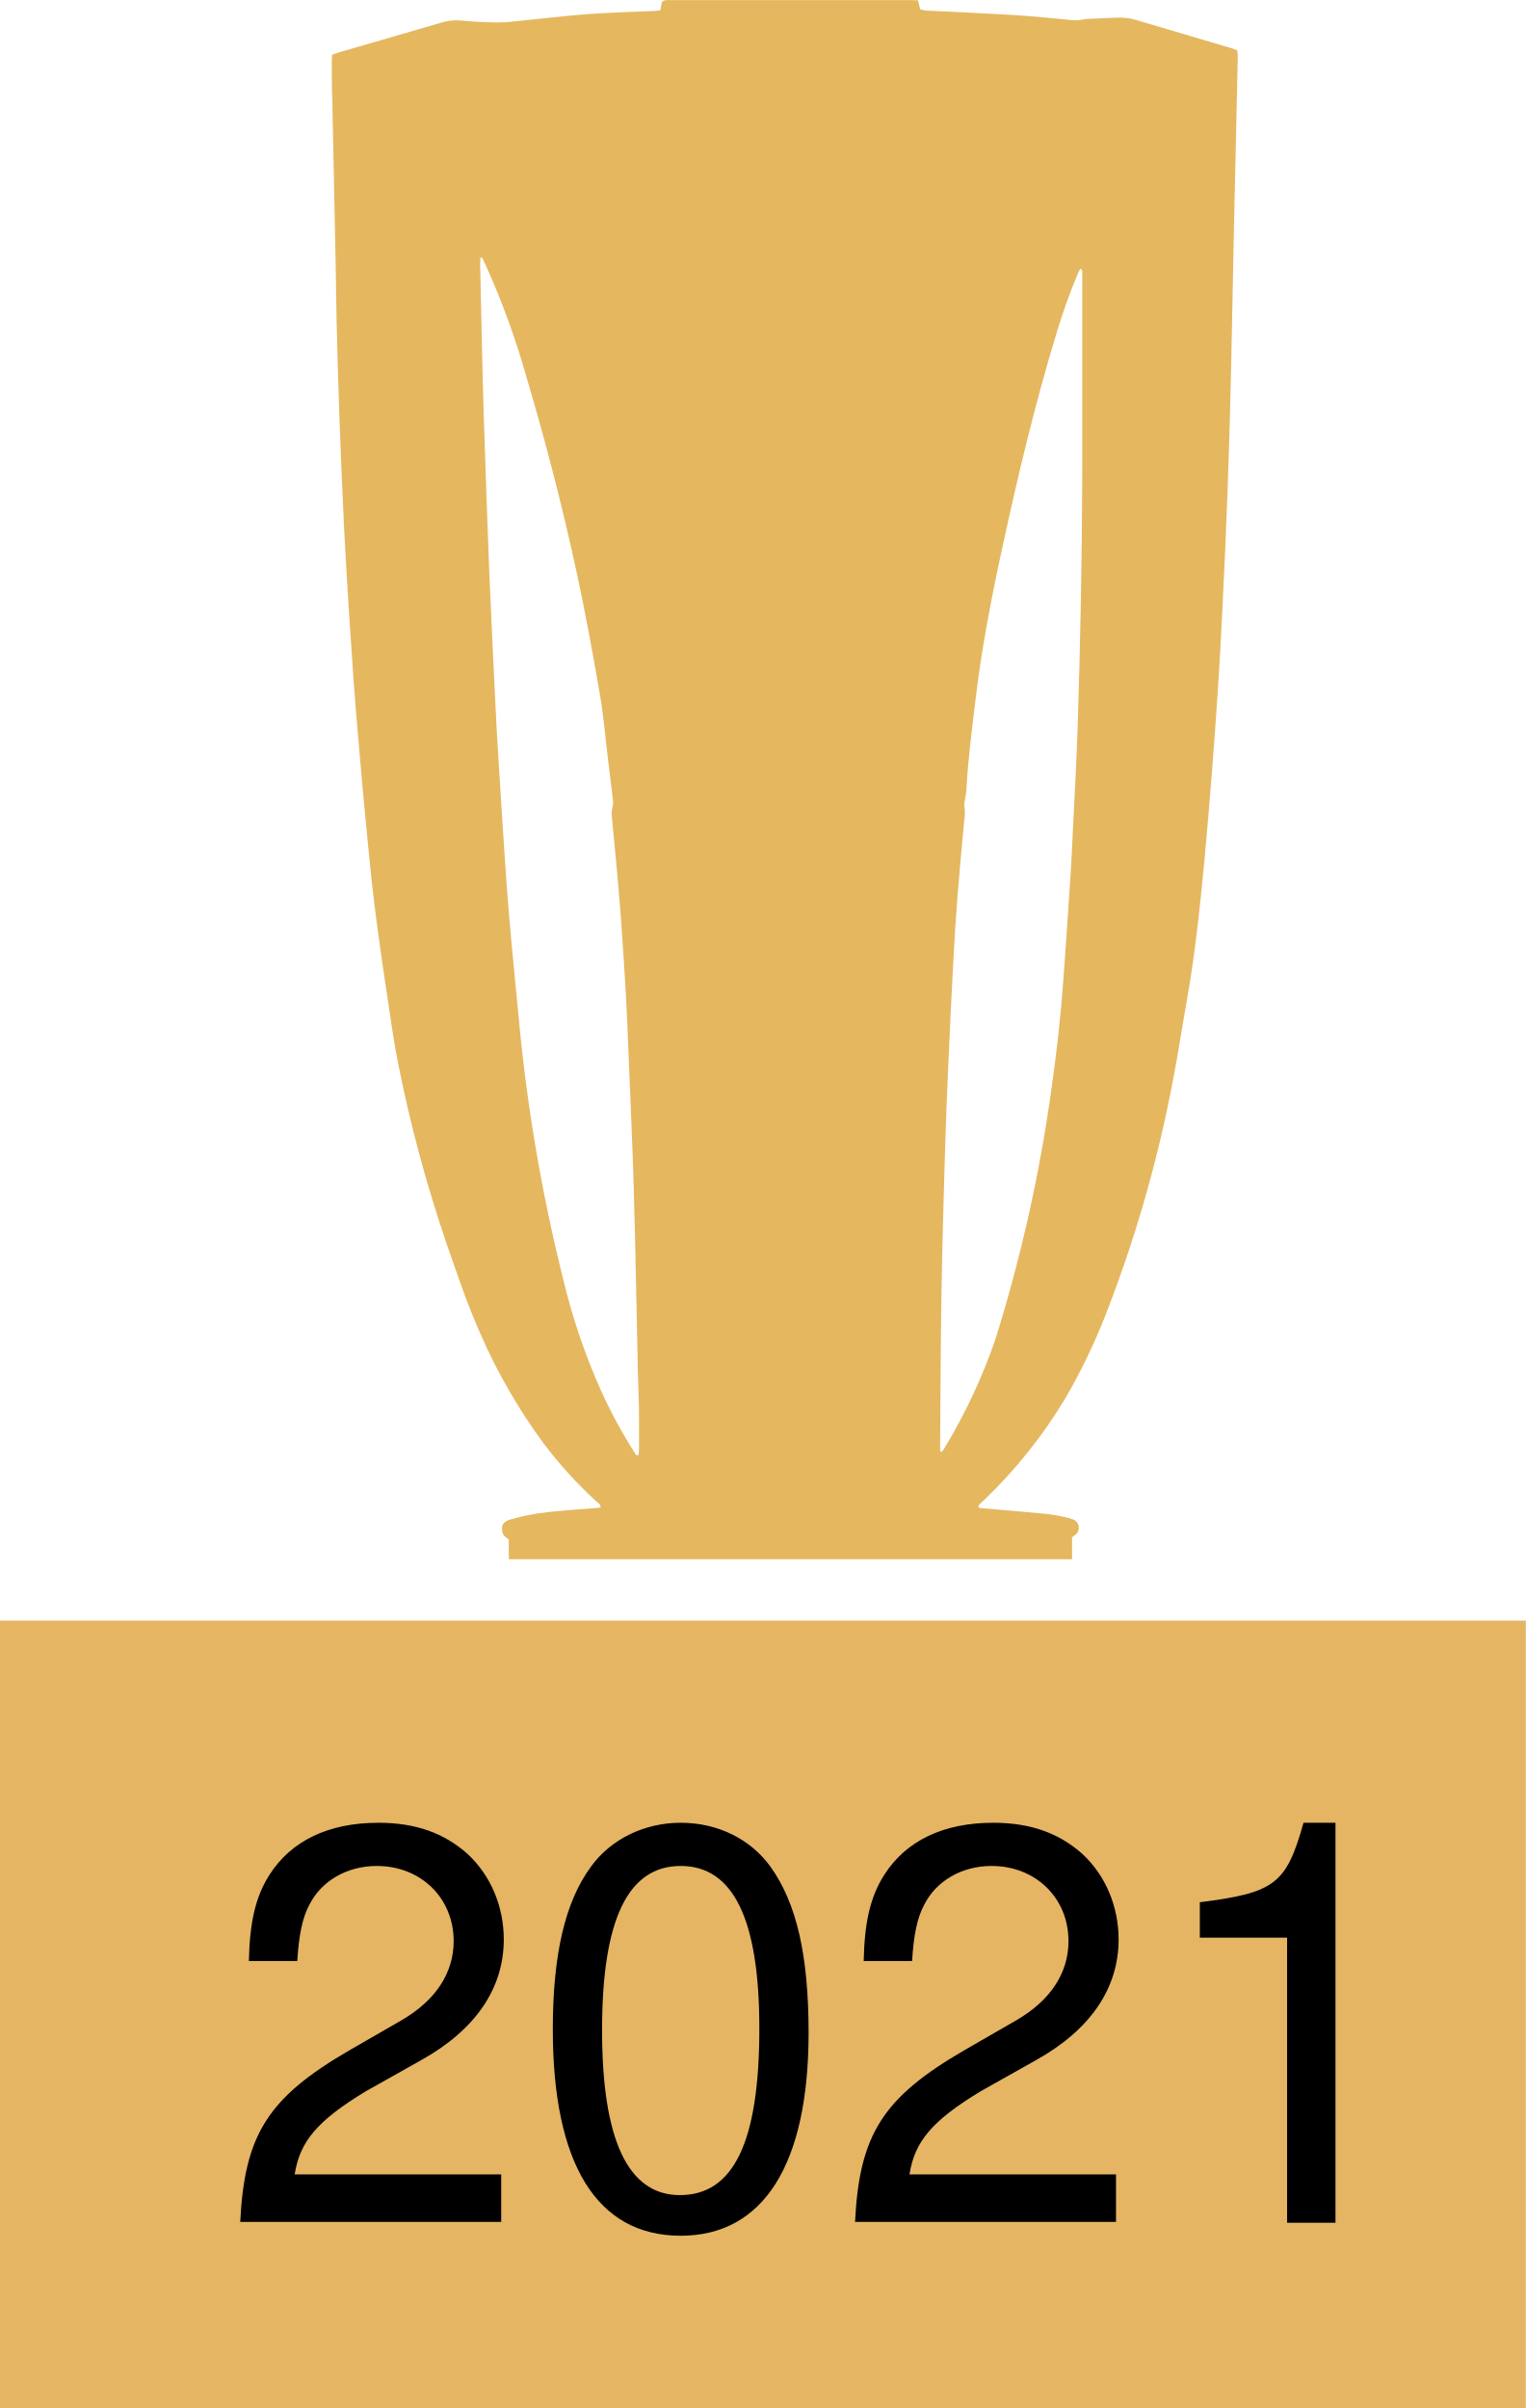
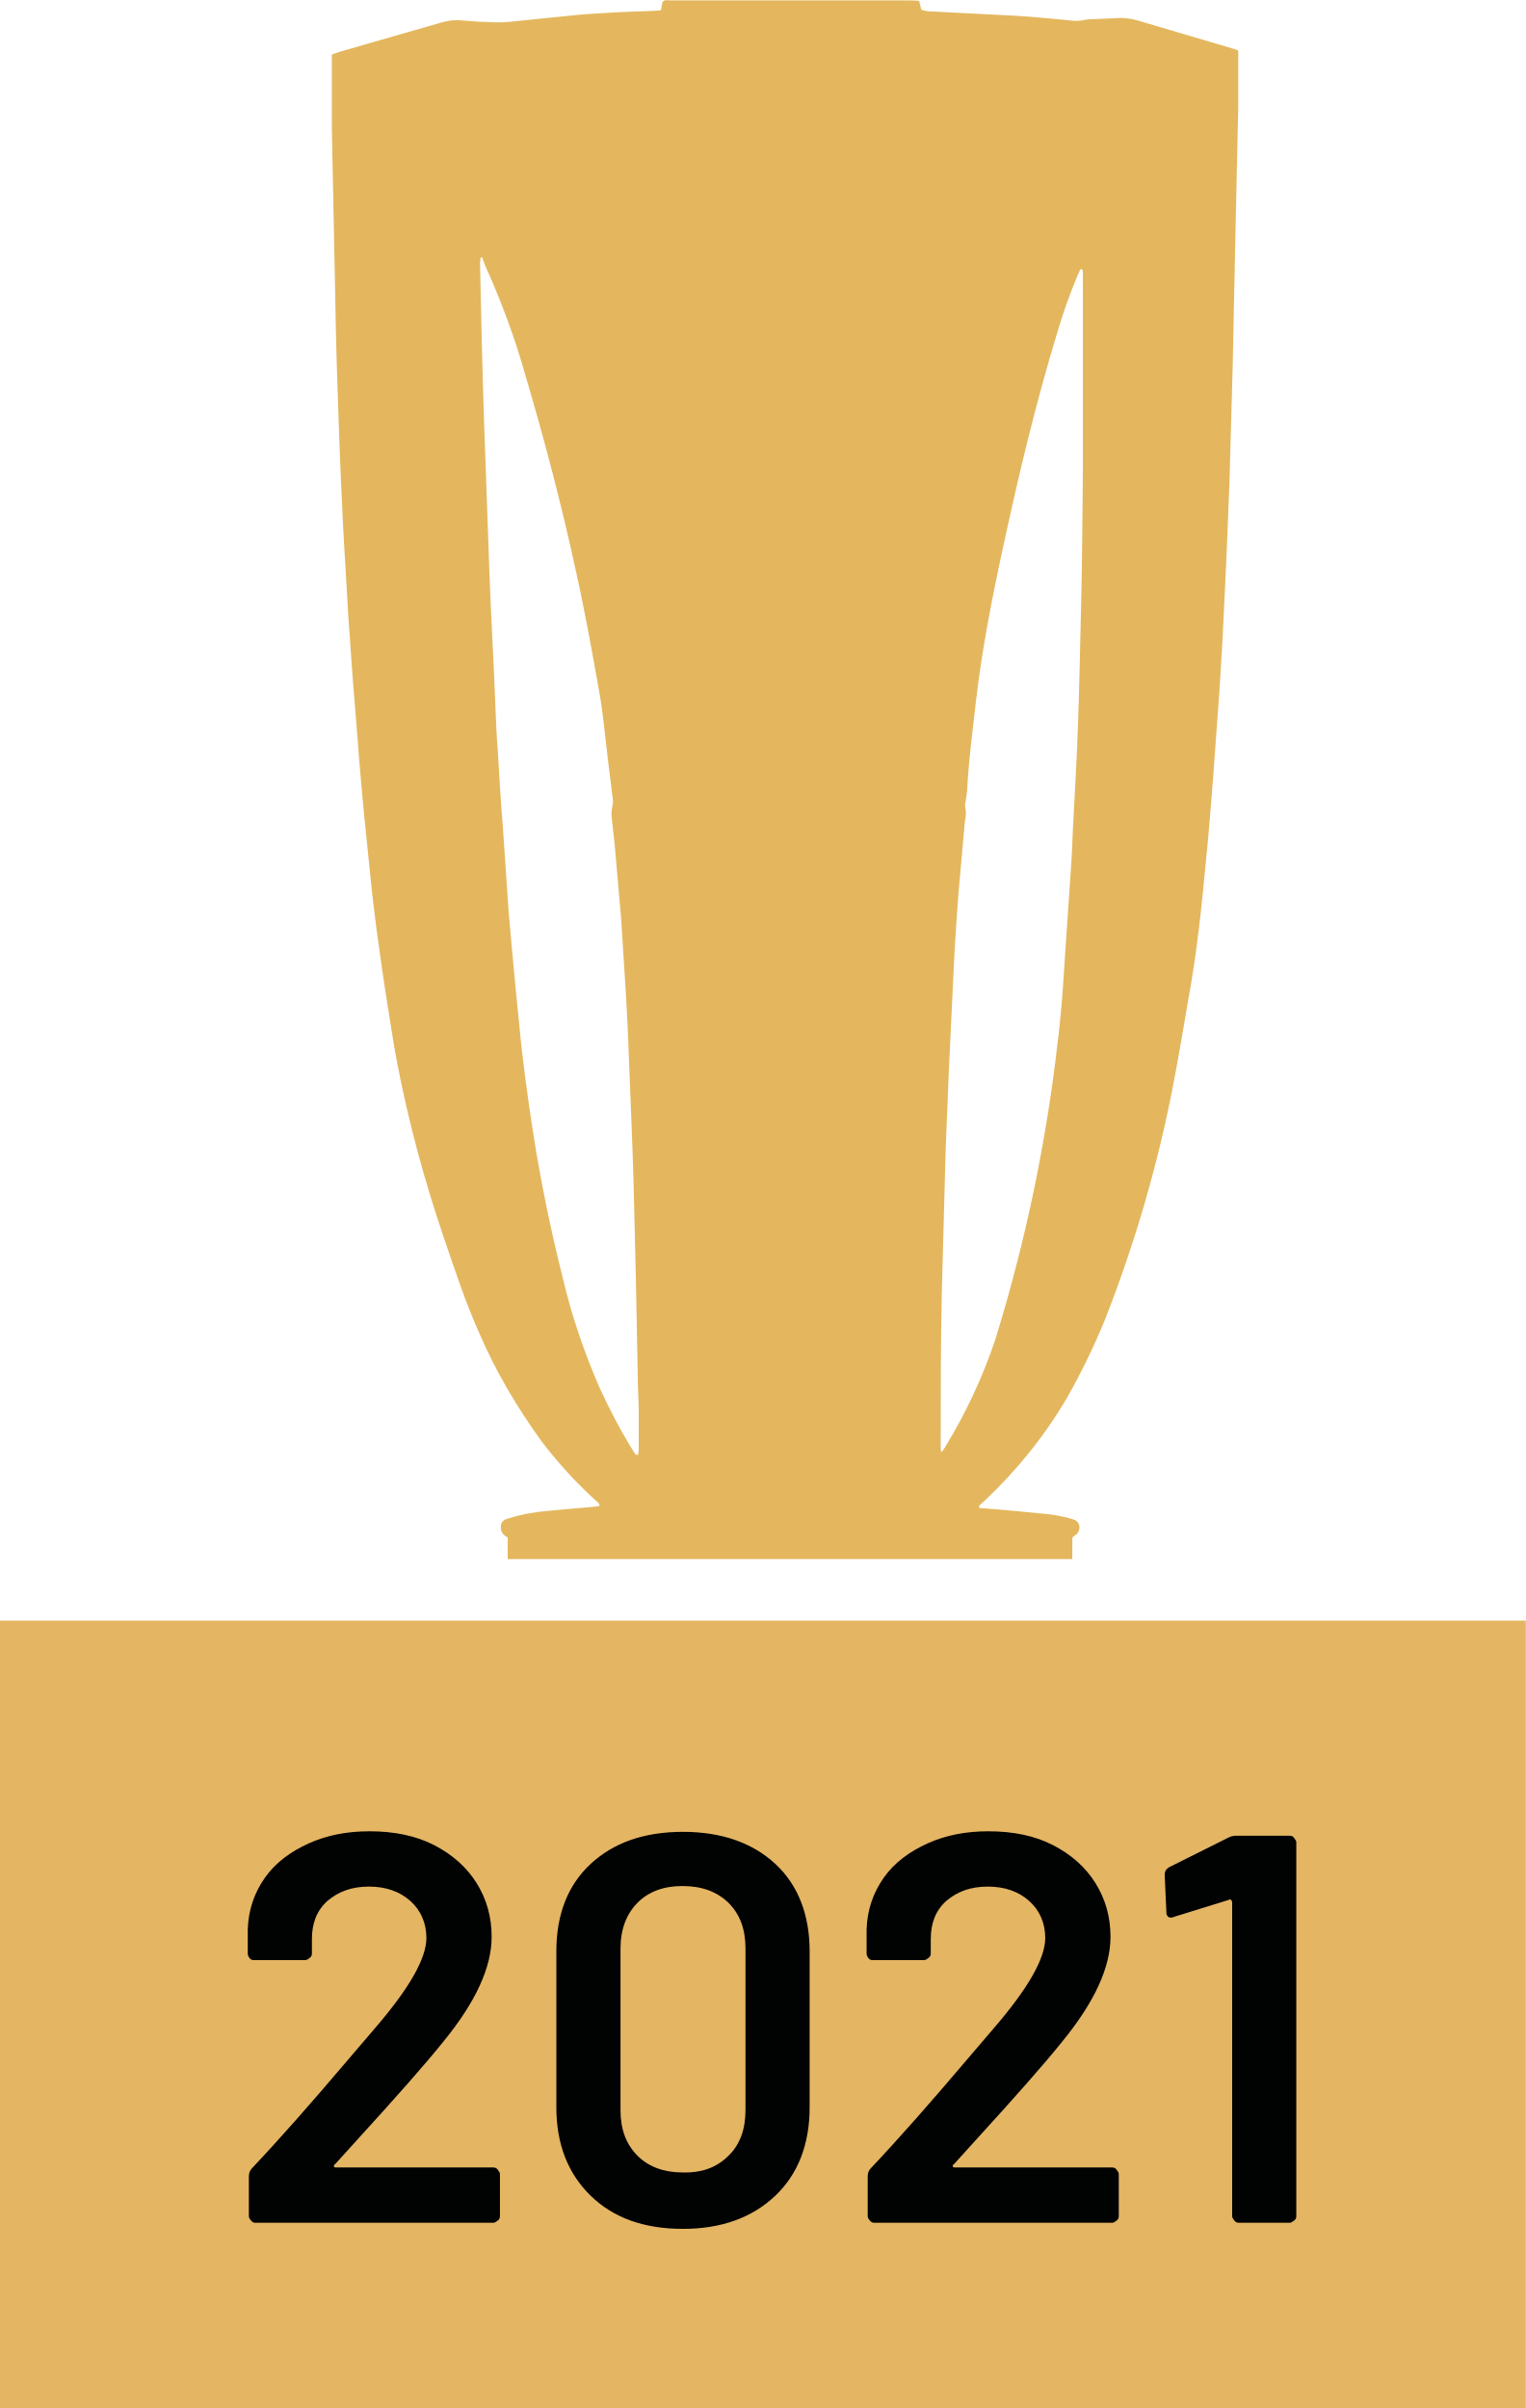
- <svg xmlns="http://www.w3.org/2000/svg" width="27.59" height="43.55" viewBox="0 0 27.59 43.55">
-   <defs>
-     <clipPath id="a">
-       <path data-name="Rectangle 258" fill="#e5b75f" d="M0 0h16.39v28.2H0z" />
-     </clipPath>
-   </defs>
-   <g data-name="Group 889">
-     <g data-name="Group 885">
-       <g data-name="Group 883" clip-path="url(#a)" transform="translate(6)">
-         <path data-name="Path 137" d="M0 .991C.053.974.095.958.137.945L1.977.41a.938.938 0 01.335-.04c.164.012.327.03.488.03a2.9 2.9 0 00.376 0C3.57.36 3.963.316 4.357.278c.18-.017.361-.03.542-.04C5.2.222 5.5.21 5.8.2c.045 0 .089-.008.14-.013l.029-.15c.043-.046.1-.034.146-.035H10.393c.067 0 .134 0 .206.005l.041.161a.467.467 0 00.178.026c.52.027 1.04.049 1.559.081.31.019.62.052.93.081a.777.777 0 00.3-.007.573.573 0 01.135-.01l.441-.02a1.04 1.04 0 01.352.04l1.756.52c.026.008.052.019.082.031a1.156 1.156 0 01.009.12l-.071 3.158c-.017.8-.03 1.608-.049 2.411a145.559 145.559 0 01-.16 4.446q-.034.721-.081 1.441a123.151 123.151 0 01-.238 3.03c-.083.868-.172 1.734-.325 2.593-.084.473-.155.949-.247 1.421a23.818 23.818 0 01-1.251 4.33 11.081 11.081 0 01-.69 1.418 8.872 8.872 0 01-1.465 1.841 3.07 3.07 0 01-.1.095.118.118 0 00-.016.029c.009.038.041.031.067.034.4.035.8.067 1.2.106a3.3 3.3 0 01.333.062.523.523 0 01.1.03.161.161 0 01.042.292l-.046.037v3.5a.445.445 0 00.2.047 2.133 2.133 0 01.3.069c.129.046.152.092.149.231a.481.481 0 000 .051.221.221 0 01-.116.227.118.118 0 00-.023.024c-.02.16-.009 3.606.014 3.814.038.009.081.021.123.03.083.017.168.028.249.051a.157.157 0 01.129.174v.051a.282.282 0 01-.128.293c-.009.006-.013.018-.029.04v.122l.054 4.025v.119a.223.223 0 00.079.193.341.341 0 01.058.364.235.235 0 01-.109.1 1.921 1.921 0 01-.551.214c-.574.126-1.151.245-1.732.331-.3.044-.595.075-.892.112-.213.026-.426.055-.64.078a18.022 18.022 0 01-2.048.135c-.43 0-.86.005-1.29-.01-.384-.013-.768-.047-1.151-.079-.259-.021-.517-.057-.776-.083a16.835 16.835 0 01-1.676-.261 21.03 21.03 0 01-.827-.186 4.5 4.5 0 01-.434-.146.886.886 0 01-.167-.083.306.306 0 01-.138-.351.172.172 0 01.044-.089.2.2 0 00.053-.17V39.45q0-1.444-.011-2.887v-.068a.209.209 0 00-.058-.17.265.265 0 01-.051-.255.235.235 0 01.156-.187c.1-.032.207-.054.311-.078.037-.009.076-.011.122-.018 0-.052.009-.1.009-.14v-3.6a.3.3 0 00-.063-.2.349.349 0 01-.019-.341c.015-.049.068-.072.118-.09a1.954 1.954 0 01.429-.1l.142-.016a.453.453 0 00.022-.1v-.425Q3.2 29.406 3.2 28.03v-.189a.383.383 0 01-.069-.052.194.194 0 01-.048-.084c-.021-.129.017-.186.146-.224a3.844 3.844 0 01.681-.134c.292-.031.586-.051.879-.075l.072-.009c0-.058-.046-.08-.077-.108a7.726 7.726 0 01-.958-1.055 10.206 10.206 0 01-1.141-1.982c-.242-.543-.429-1.107-.624-1.668a25.125 25.125 0 01-.861-3.213c-.074-.36-.123-.725-.178-1.089q-.1-.654-.19-1.31c-.043-.314-.08-.629-.115-.944Q.655 15.3.6 14.713c-.041-.428-.079-.857-.115-1.285q-.051-.558-.091-1.117t-.076-1.118c-.035-.576-.072-1.152-.1-1.729Q.171 8.5.137 7.529C.117 6.958.1 6.387.087 5.815.078 5.475.077 5.136.07 4.8L.009 1.825C0 1.6 0 1.372 0 1.145c0-.05 0-.1.005-.154m2.714 3.668h-.031c0 .038-.007.076-.006.113.021.923.038 1.845.066 2.768.029.945.065 1.89.1 2.834.034.82.076 1.64.115 2.46q.017.365.04.729c.027.452.055.9.085 1.356.036.536.069 1.073.115 1.609.057.671.125 1.341.189 2.012a31.252 31.252 0 00.792 4.596 11.436 11.436 0 00.673 1.991 8.9 8.9 0 00.612 1.135c.015.023.02.07.078.052 0-.03.008-.063.008-.1v-.611c0-.266-.015-.532-.021-.8-.024-1.087-.042-2.174-.073-3.26-.023-.815-.061-1.629-.094-2.444-.014-.362-.028-.724-.048-1.086q-.04-.7-.091-1.406c-.025-.344-.057-.688-.088-1.032-.024-.265-.052-.529-.075-.794a.5.5 0 01.01-.184.341.341 0 00.006-.149l-.088-.725c-.048-.393-.08-.789-.148-1.179-.127-.73-.259-1.46-.416-2.184q-.39-1.8-.917-3.566a14.352 14.352 0 00-.726-1.991l-.072-.153m8.287 21.6l.029.008c.016-.022.033-.043.046-.066A10.141 10.141 0 0012 24.218a27.918 27.918 0 001.016-4.55c.092-.65.166-1.3.213-1.958s.09-1.287.132-1.931c.017-.26.028-.52.04-.78.029-.611.065-1.221.085-1.832a160.745 160.745 0 00.084-4.602V4.981a.549.549 0 000-.068c0-.02 0-.047-.039-.051-.015.031-.032.065-.047.1A10.4 10.4 0 0013.112 6c-.391 1.278-.7 2.577-.983 3.882-.2.918-.38 1.84-.49 2.774-.062.528-.133 1.056-.162 1.587 0 .084-.023.168-.034.252a.219.219 0 00-.007.081.7.7 0 010 .253c-.04.445-.084.89-.119 1.336-.033.418-.059.836-.081 1.254q-.05.941-.091 1.883c-.022.492-.041.984-.056 1.476-.025.866-.051 1.732-.065 2.6-.015.923-.018 1.845-.025 2.768 0 .039 0 .077.006.116" fill="#e5b75f" />
+ <svg xmlns="http://www.w3.org/2000/svg" xmlns:xlink="http://www.w3.org/1999/xlink" version="1.1" id="Vrstva_1" x="0" y="0" viewBox="0 0 27.59 43.55" xml:space="preserve">
+   <style>.st4{fill:#010202}</style>
+   <g id="Group_889">
+     <g transform="translate(704 45.657)" id="Group_885">
+       <defs>
+         <path id="SVGID_1_" d="M-698-45.66h16.39v28.2H-698z" />
+       </defs>
+       <clipPath id="SVGID_00000011737092382572416450000005122658288063324328_">
+         <use xlink:href="#SVGID_1_" overflow="visible" />
+       </clipPath>
+       <g id="Group_883-2" clip-path="url(#SVGID_00000011737092382572416450000005122658288063324328_)">
+         <path id="Path_137-2" d="M-698-44.67c.05-.02.09-.03.14-.05l1.84-.53c.11-.03.22-.05.34-.04.16.01.33.03.49.03.13.01.25.01.38 0l1.18-.12c.18-.02.36-.03.54-.04.3-.02.6-.03.9-.04.04 0 .09-.01.14-.01l.03-.15c.04-.05.1-.03.15-.03H-687.59c.07 0 .13 0 .21.01l.04.16c.06.02.12.03.18.03.52.03 1.04.05 1.56.08.31.02.62.05.93.08.1.02.2.01.3-.01.04-.01.09-.01.14-.01l.44-.02c.12-.01.24.01.35.04l1.76.52c.03.01.05.02.08.03.01.04.01.08.01.12-.02 1.05-.05 2.11-.07 3.16-.02.8-.03 1.61-.05 2.41l-.06 2.16c-.03.76-.06 1.53-.1 2.29-.02.48-.05.96-.08 1.44l-.12 1.64c-.04.46-.07.93-.12 1.39-.08.87-.17 1.73-.33 2.59-.08.47-.16.95-.25 1.42-.28 1.48-.7 2.93-1.25 4.33-.2.49-.43.96-.69 1.42-.4.68-.9 1.3-1.47 1.84-.03.03-.07.06-.1.09-.01.01-.01.02-.02.03.01.04.04.03.07.03.4.03.8.07 1.2.11.11.01.22.04.33.06l.1.03c.09.02.14.11.11.2a.16.16 0 01-.07.09c-.02.01-.03.03-.05.04v3.5c.06.03.13.05.2.05.1.02.2.04.3.07.13.05.15.09.15.23v.05a.23.23 0 01-.12.23c-.01.01-.02.01-.02.02-.02.16-.01 3.61.01 3.81l.12.03c.08.02.17.03.25.05.08.01.14.09.13.17v.05c.02.11-.03.23-.13.29-.01.01-.01.02-.03.04v.12c.02 1.34.04 2.68.05 4.03v.12a.2.2 0 00.08.19c.09.1.11.24.06.36-.02.04-.06.08-.11.1-.17.1-.36.17-.55.21-.57.13-1.15.24-1.73.33-.3.04-.59.08-.89.11-.21.03-.43.06-.64.08-.68.08-1.36.13-2.05.13-.43 0-.86.01-1.29-.01-.38-.01-.77-.05-1.15-.08-.26-.02-.52-.06-.78-.08-.56-.06-1.12-.15-1.68-.26-.28-.06-.55-.12-.83-.19-.15-.04-.29-.09-.43-.15-.06-.02-.11-.05-.17-.08a.31.31 0 01-.14-.35c.01-.03.02-.06.04-.09.04-.05.06-.11.05-.17v-1.29c0-.96 0-1.93-.01-2.89v-.07a.192.192 0 00-.06-.17.27.27 0 01-.05-.26c.01-.09.07-.16.16-.19.1-.03.21-.05.31-.08.04-.01.08-.01.12-.02 0-.05.01-.1.01-.14v-3.6a.36.36 0 00-.06-.2.344.344 0 01-.02-.34c.02-.05.07-.07.12-.09.14-.05.28-.08.43-.1l.14-.02c.01-.03.02-.07.02-.1v-.42c-.01-.91-.02-1.83-.02-2.74v-.19a.304.304 0 01-.07-.05.218.218 0 01-.05-.08c-.02-.13.02-.19.15-.22.22-.07.45-.11.68-.13.29-.03.59-.05.88-.08l.07-.01c0-.06-.05-.08-.08-.11-.35-.32-.67-.67-.96-1.05-.45-.62-.84-1.28-1.14-1.98-.24-.54-.43-1.11-.62-1.67-.36-1.05-.65-2.12-.86-3.21-.07-.36-.12-.73-.18-1.09-.07-.44-.13-.87-.19-1.31-.04-.31-.08-.63-.11-.94l-.12-1.18c-.04-.43-.08-.86-.11-1.28l-.09-1.12c-.03-.37-.05-.75-.08-1.12-.03-.58-.07-1.15-.1-1.73-.03-.64-.06-1.29-.08-1.94-.02-.57-.04-1.14-.05-1.71-.01-.34-.01-.68-.02-1.02l-.06-2.97c-.01-.22-.01-.45-.01-.68.02-.03.02-.08.02-.14m2.72 3.67h-.03c0 .04-.01.08-.01.11.02.92.04 1.85.07 2.77.03.94.07 1.89.1 2.83.03.82.08 1.64.11 2.46.01.24.02.49.04.73.03.45.05.9.09 1.36.04.54.07 1.07.11 1.61.06.67.12 1.34.19 2.01.06.65.15 1.3.25 1.95.14.89.32 1.77.54 2.64.16.68.39 1.35.67 1.99.18.39.38.77.61 1.14.02.02.02.07.08.05 0-.03.01-.06.01-.1v-.61c0-.27-.02-.53-.02-.8a354.5 354.5 0 00-.07-3.26c-.02-.82-.06-1.63-.09-2.44-.01-.36-.03-.72-.05-1.09l-.09-1.41-.09-1.03c-.02-.26-.05-.53-.08-.79-.01-.06 0-.12.01-.18.01-.05.02-.1.01-.15l-.09-.73c-.05-.39-.08-.79-.15-1.18-.13-.73-.26-1.46-.42-2.18-.26-1.2-.57-2.39-.92-3.57-.19-.68-.44-1.35-.73-1.99l-.05-.14m8.28 21.59l.03.01c.02-.02.03-.04.05-.07.38-.62.69-1.28.92-1.97.46-1.49.8-3.01 1.02-4.55.09-.65.17-1.3.21-1.96s.09-1.29.13-1.93c.02-.26.03-.52.04-.78.03-.61.07-1.22.09-1.83.03-.76.04-1.53.06-2.29s.02-1.54.03-2.31v-3.58-.07c0-.02 0-.05-.04-.05-.02.03-.03.07-.05.1-.14.34-.27.69-.37 1.04-.39 1.28-.7 2.58-.98 3.88-.2.92-.38 1.84-.49 2.77-.06.53-.13 1.06-.16 1.59 0 .08-.02.17-.03.25-.01.03-.01.05-.01.08.02.08.02.17 0 .25l-.12 1.34c-.03.42-.06.84-.08 1.25l-.09 1.88-.06 1.48c-.02.87-.05 1.73-.07 2.6-.02.92-.02 1.84-.02 2.77 0 .04 0 .08.01.12" fill="#e4b75e" />
      </g>
    </g>
-     <path data-name="Rectangle 64" fill="#e5b564" d="M0 29.31h27.59v14.24H0z" />
-     <text data-name="2021" transform="translate(4 40.2)" font-size="10" font-family="Helvetica">
-       <tspan x="0" y="0">2021</tspan>
-     </text>
+     <path id="Rectangle_64-3" fill="#e4b563" d="M0 29.31h27.59v14.24H0z" />
+     <path class="st4" d="M6.04 39.18c0 .01.01.02.03.02h2.85c.03 0 .06.01.08.04s.04.05.04.08v.76c0 .03-.01.06-.04.08s-.05.04-.08.04h-4.3a.09.09 0 01-.08-.04c-.02-.02-.04-.05-.04-.08v-.72c0-.06.02-.11.06-.15.51-.54 1.09-1.2 1.76-1.99l.47-.55c.61-.71.92-1.25.92-1.62 0-.27-.1-.5-.29-.67-.19-.17-.44-.26-.75-.26s-.55.09-.75.26c-.19.17-.28.4-.28.69v.26c0 .03-.01.06-.04.08s-.05.04-.08.04h-.93c-.03 0-.06-.01-.08-.04s-.03-.05-.03-.08v-.43c.01-.36.12-.67.31-.94s.46-.47.79-.62c.33-.15.7-.22 1.1-.22.45 0 .84.08 1.17.25.33.17.59.4.77.69.18.29.27.61.27.97 0 .55-.29 1.18-.87 1.89-.32.4-.85 1-1.58 1.8l-.38.42c-.02.01-.03.03-.02.04zM10.68 39.71c-.41-.4-.62-.93-.62-1.6v-2.82c0-.67.21-1.2.62-1.58s.96-.58 1.67-.58c.7 0 1.26.2 1.67.58s.62.92.62 1.58v2.82c0 .67-.21 1.21-.62 1.6-.42.4-.98.6-1.67.6-.71 0-1.26-.2-1.67-.6zm2.49-.72c.21-.2.31-.48.31-.83v-2.92c0-.35-.1-.62-.31-.83-.21-.2-.48-.3-.83-.3-.34 0-.61.1-.81.3-.2.2-.31.48-.31.83v2.92c0 .35.1.62.31.83.2.2.48.3.81.3.35.01.62-.09.83-.3zM17.23 39.18c0 .01.01.02.03.02h2.85c.03 0 .06.01.08.04s.04.05.04.08v.76c0 .03-.01.06-.04.08s-.05.04-.08.04h-4.3a.09.09 0 01-.08-.04c-.02-.02-.04-.05-.04-.08v-.72c0-.06.02-.11.06-.15.51-.54 1.09-1.2 1.76-1.99l.47-.55c.61-.71.92-1.25.92-1.62 0-.27-.1-.5-.29-.67-.19-.17-.44-.26-.75-.26s-.55.09-.75.26c-.19.17-.28.4-.28.69v.26c0 .03-.01.06-.04.08s-.05.04-.08.04h-.93c-.03 0-.06-.01-.08-.04s-.03-.05-.03-.08v-.43c.01-.36.12-.67.31-.94.19-.27.46-.47.79-.62.33-.15.7-.22 1.1-.22.45 0 .84.08 1.17.25.33.17.59.4.77.69.18.29.27.61.27.97 0 .55-.29 1.18-.87 1.89-.32.4-.85 1-1.58 1.8l-.38.42c-.02.01-.03.03-.02.04zM22.36 33.2h.96c.03 0 .06.01.08.04s.04.05.04.08v6.76c0 .03-.01.06-.04.08s-.05.04-.08.04h-.92c-.03 0-.06-.01-.08-.04s-.04-.05-.04-.08V34.4c0-.01-.01-.03-.02-.04s-.03-.01-.04 0l-1 .31c-.01.01-.03.01-.05.01-.03 0-.05-.01-.06-.03-.02-.02-.02-.05-.02-.08l-.03-.66c0-.07.03-.11.08-.14l1.08-.54a.32.32 0 01.14-.03z" />
  </g>
</svg>
